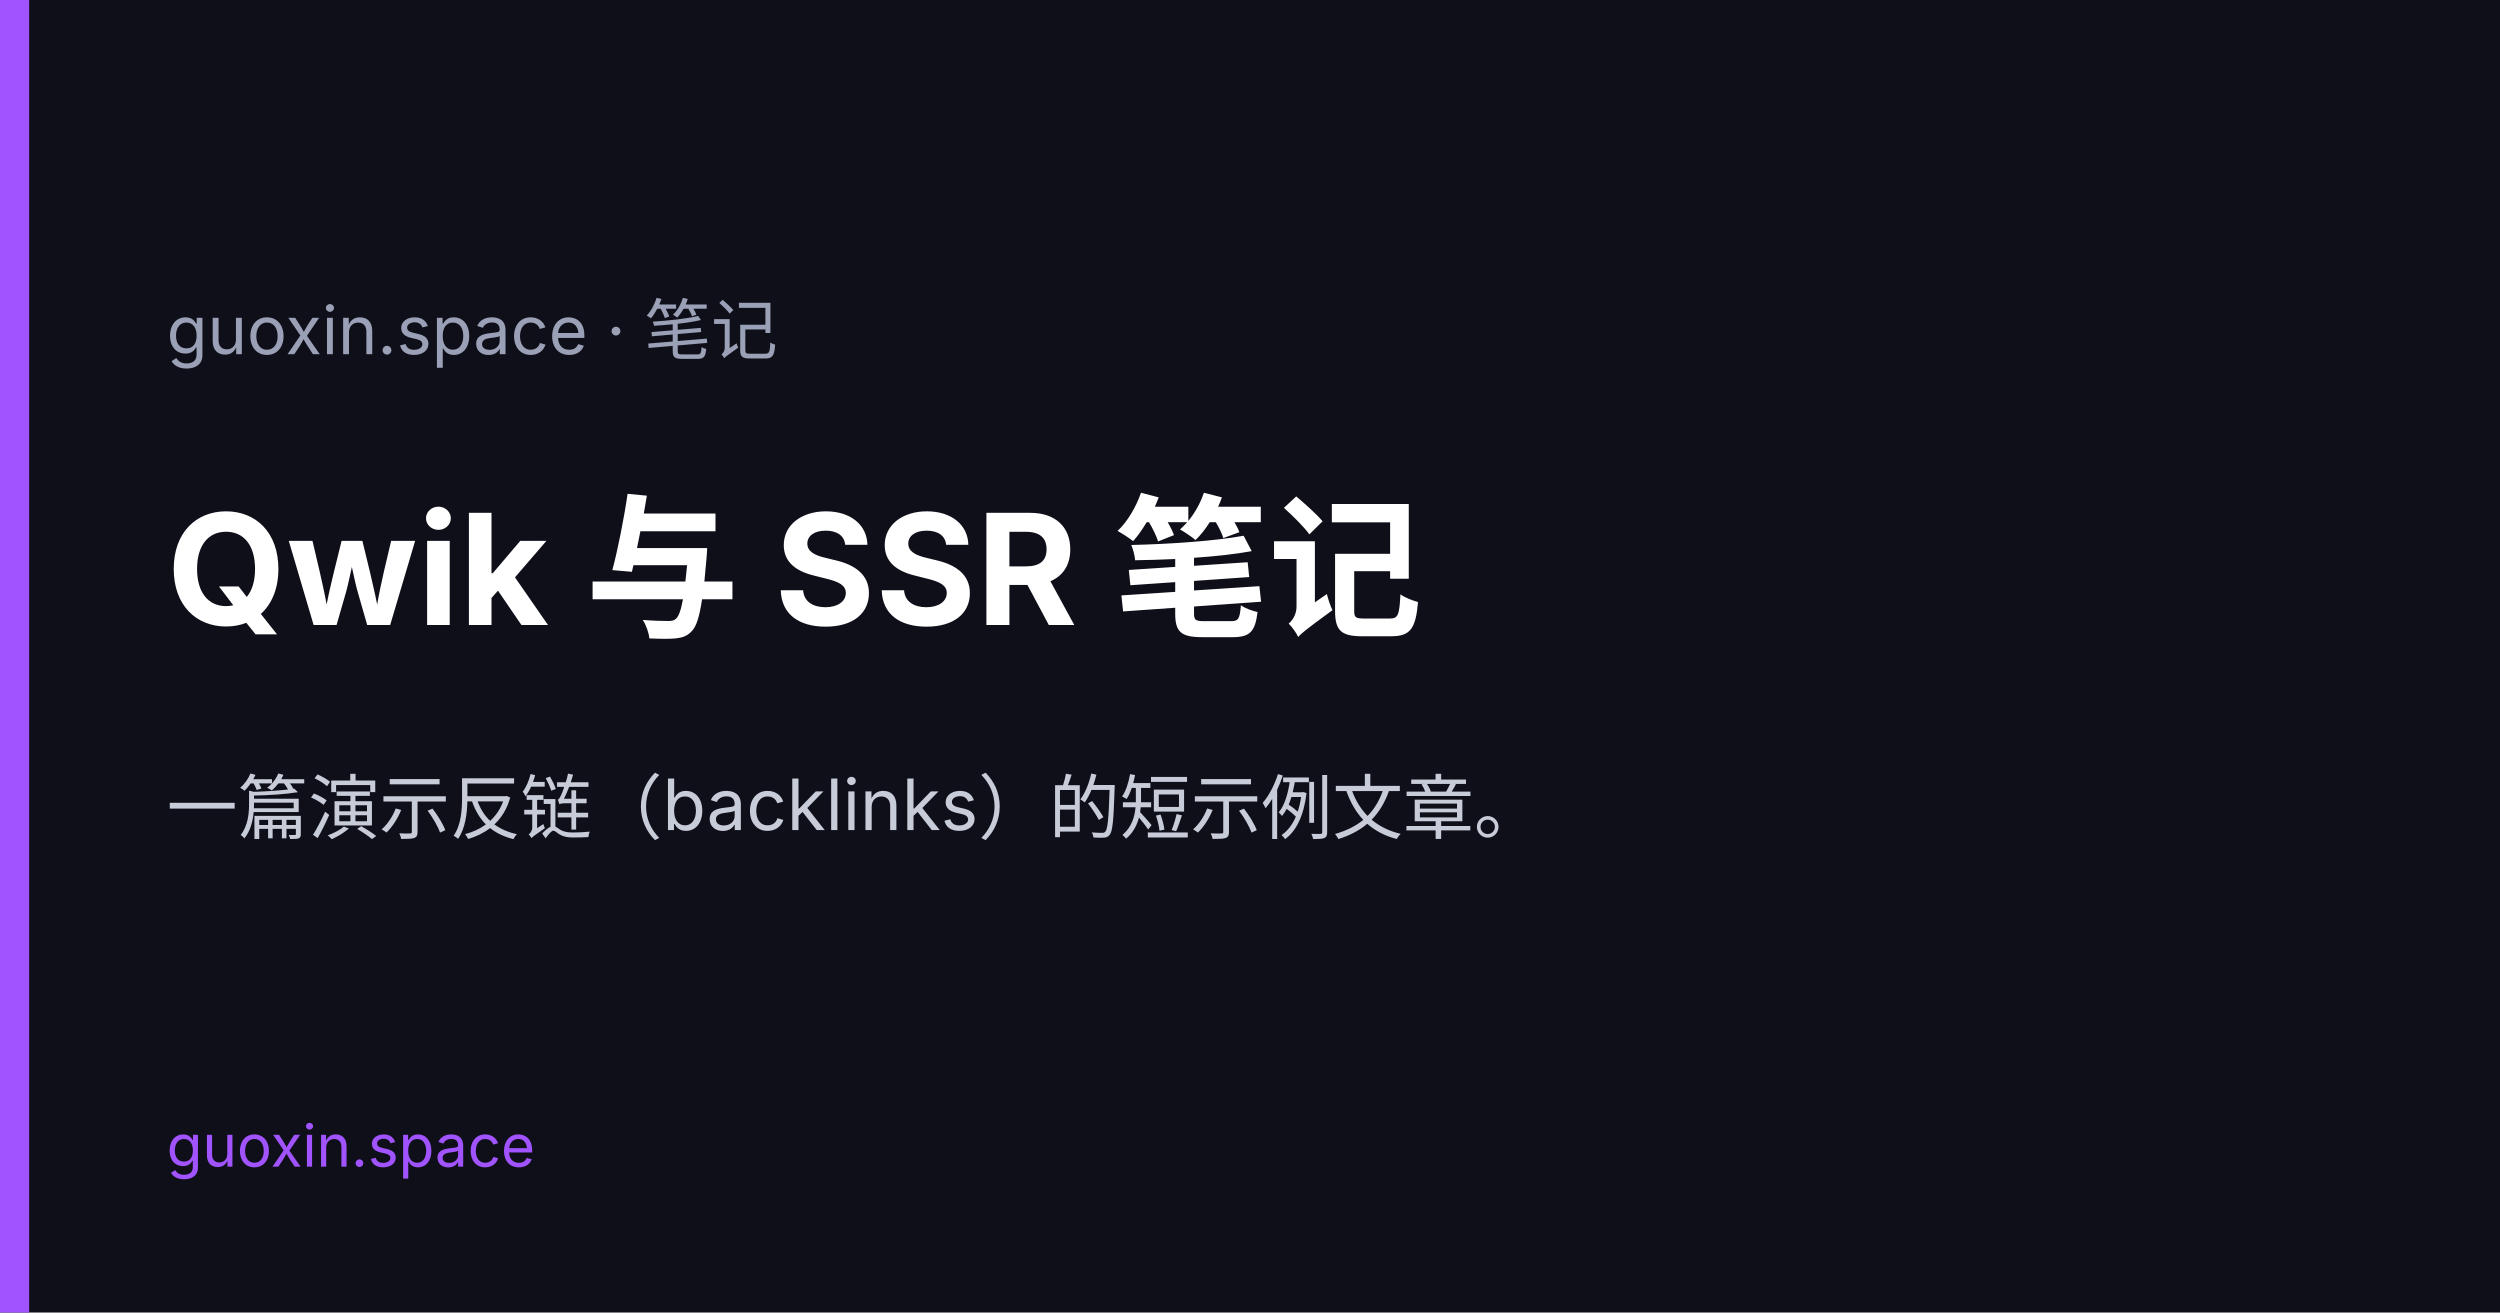
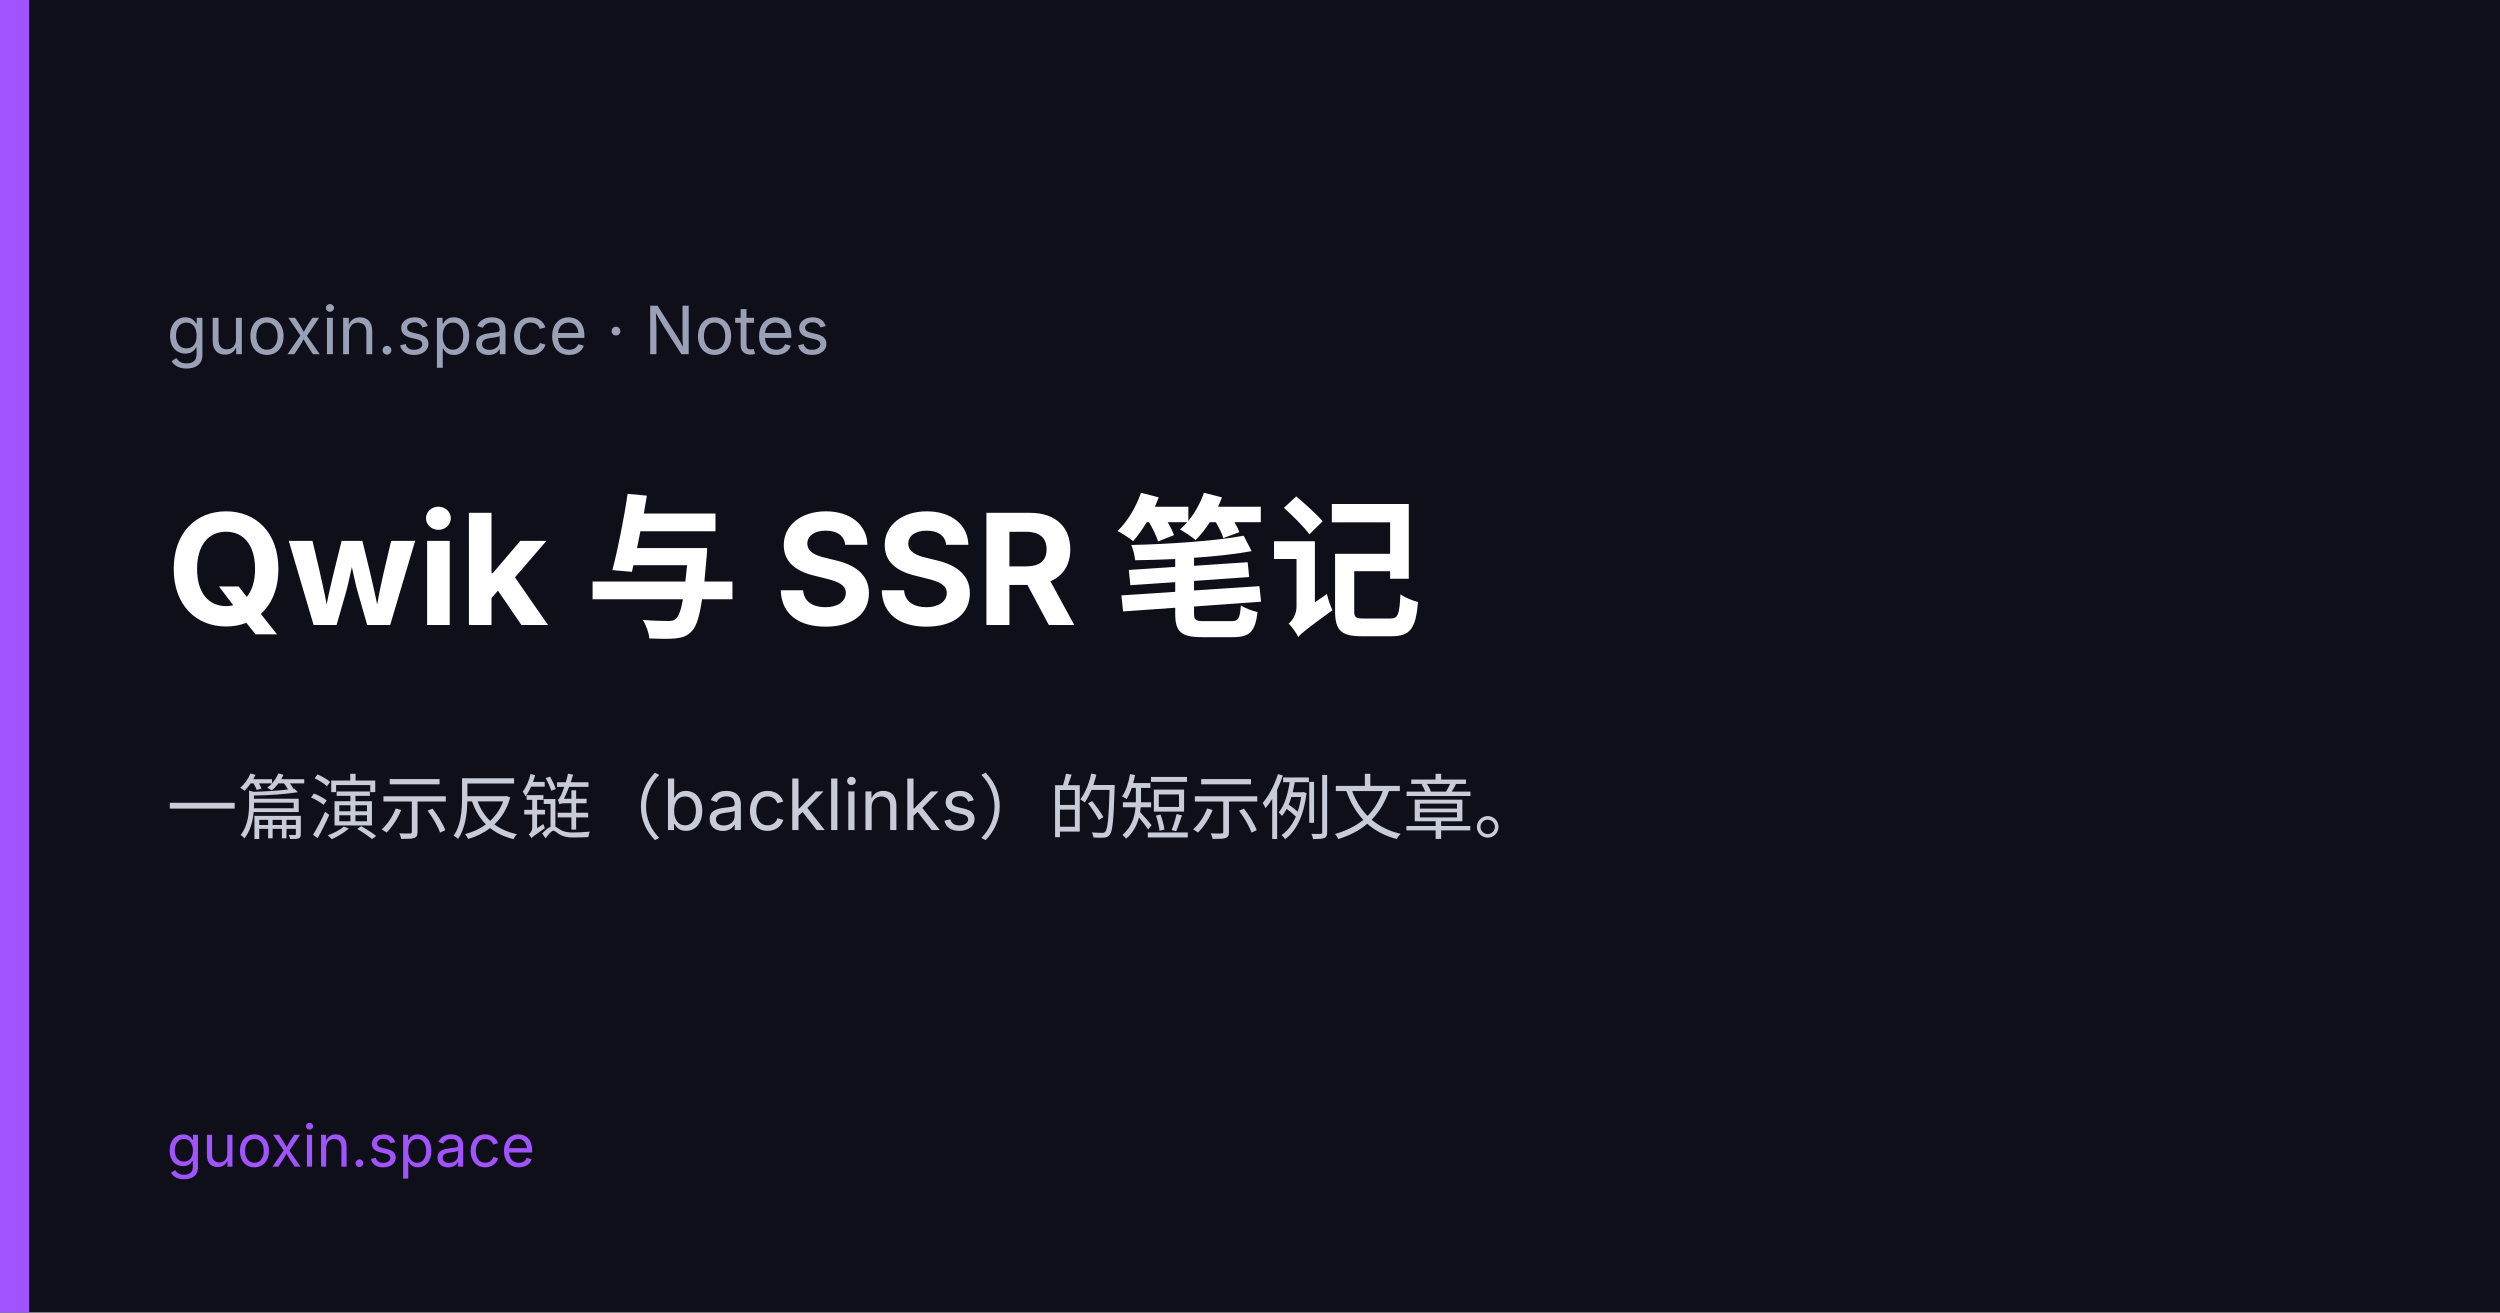
<svg xmlns="http://www.w3.org/2000/svg" width="1200" height="630" viewBox="0 0 1200 630">
  <rect width="1200" height="630" fill="#0F0F1A" />
  <rect x="0" y="0" width="14" height="630" fill="#A053FE" />
-   <text x="80" y="170" font-family="-apple-system, system-ui, sans-serif" font-size="32" fill="#9AA0B5">guoxin.space · 笔记</text>
+   <text x="80" y="170" font-family="-apple-system, system-ui, sans-serif" font-size="32" fill="#9AA0B5">guoxin.space · Notes</text>
  <text x="80" y="300" font-family="-apple-system, system-ui, sans-serif" font-size="74" font-weight="700" fill="#FFFFFF">Qwik 与 SSR 笔记</text>
  <text x="80" y="400" font-family="-apple-system, system-ui, sans-serif" font-size="34" fill="#C8CBD8">一篇演示反链（backlinks）的短示例文章。</text>
  <text x="80" y="560" font-family="-apple-system, system-ui, sans-serif" font-size="28" fill="#A053FE">guoxin.space</text>
</svg>
